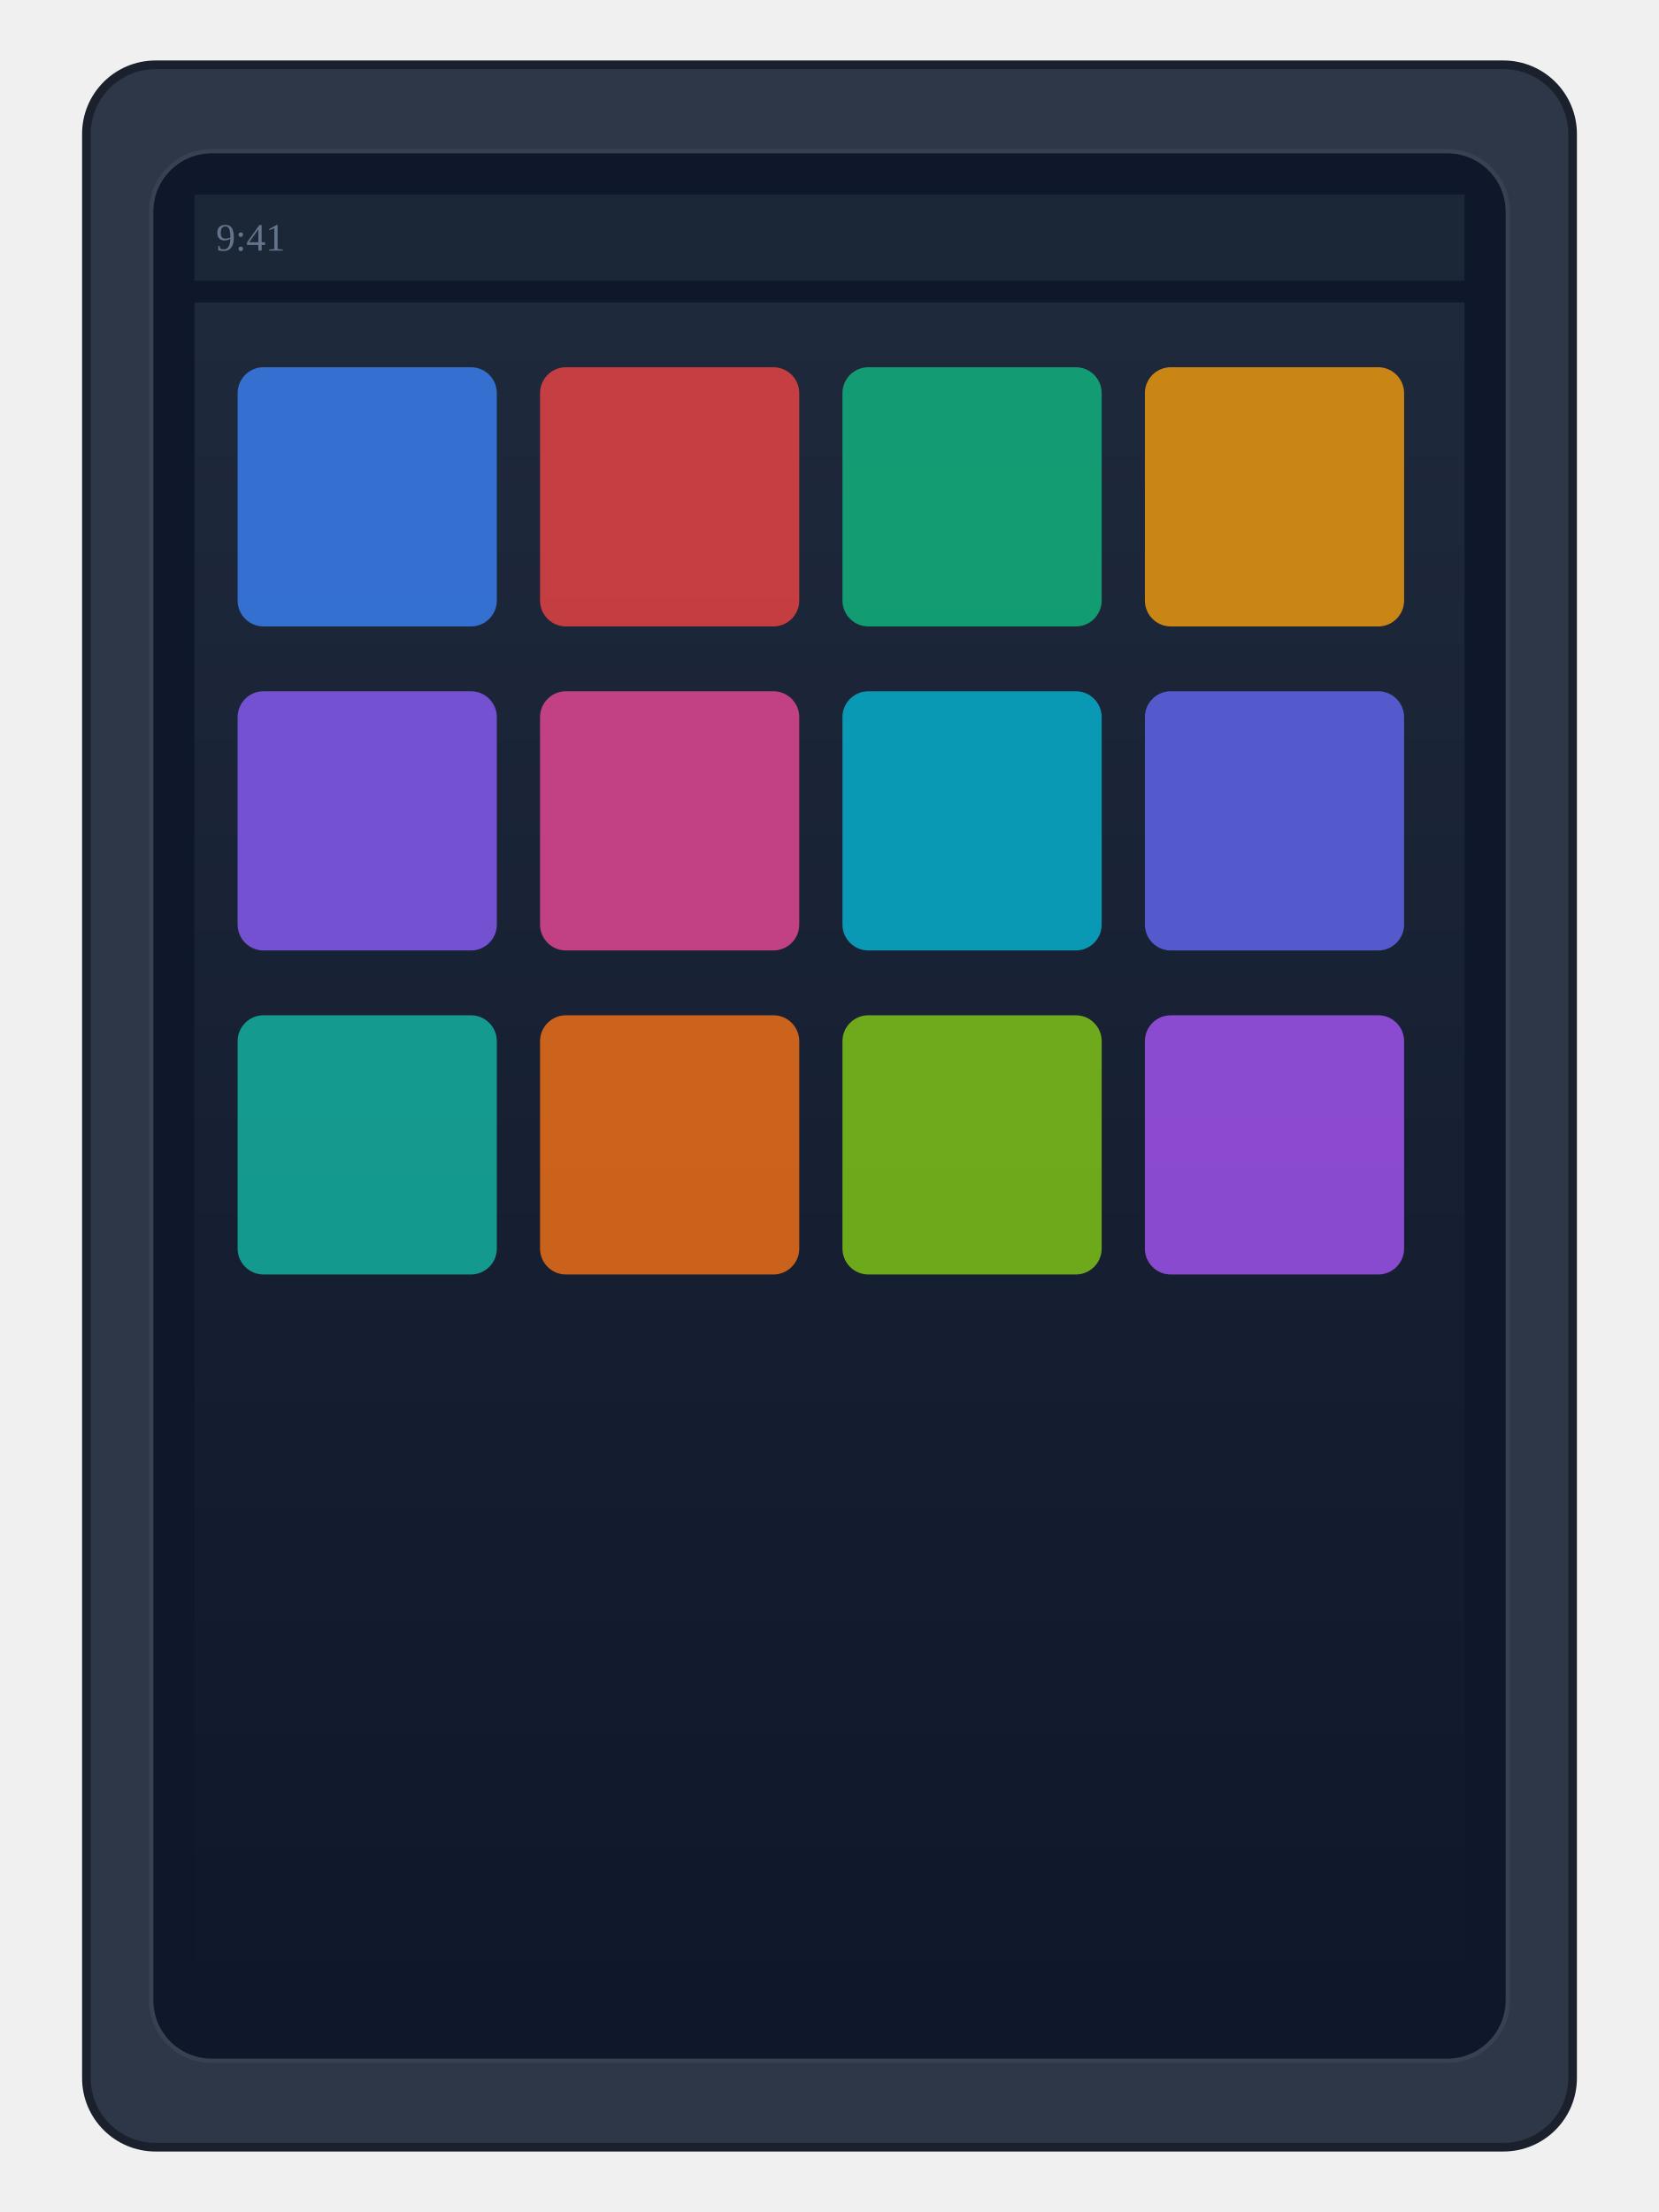
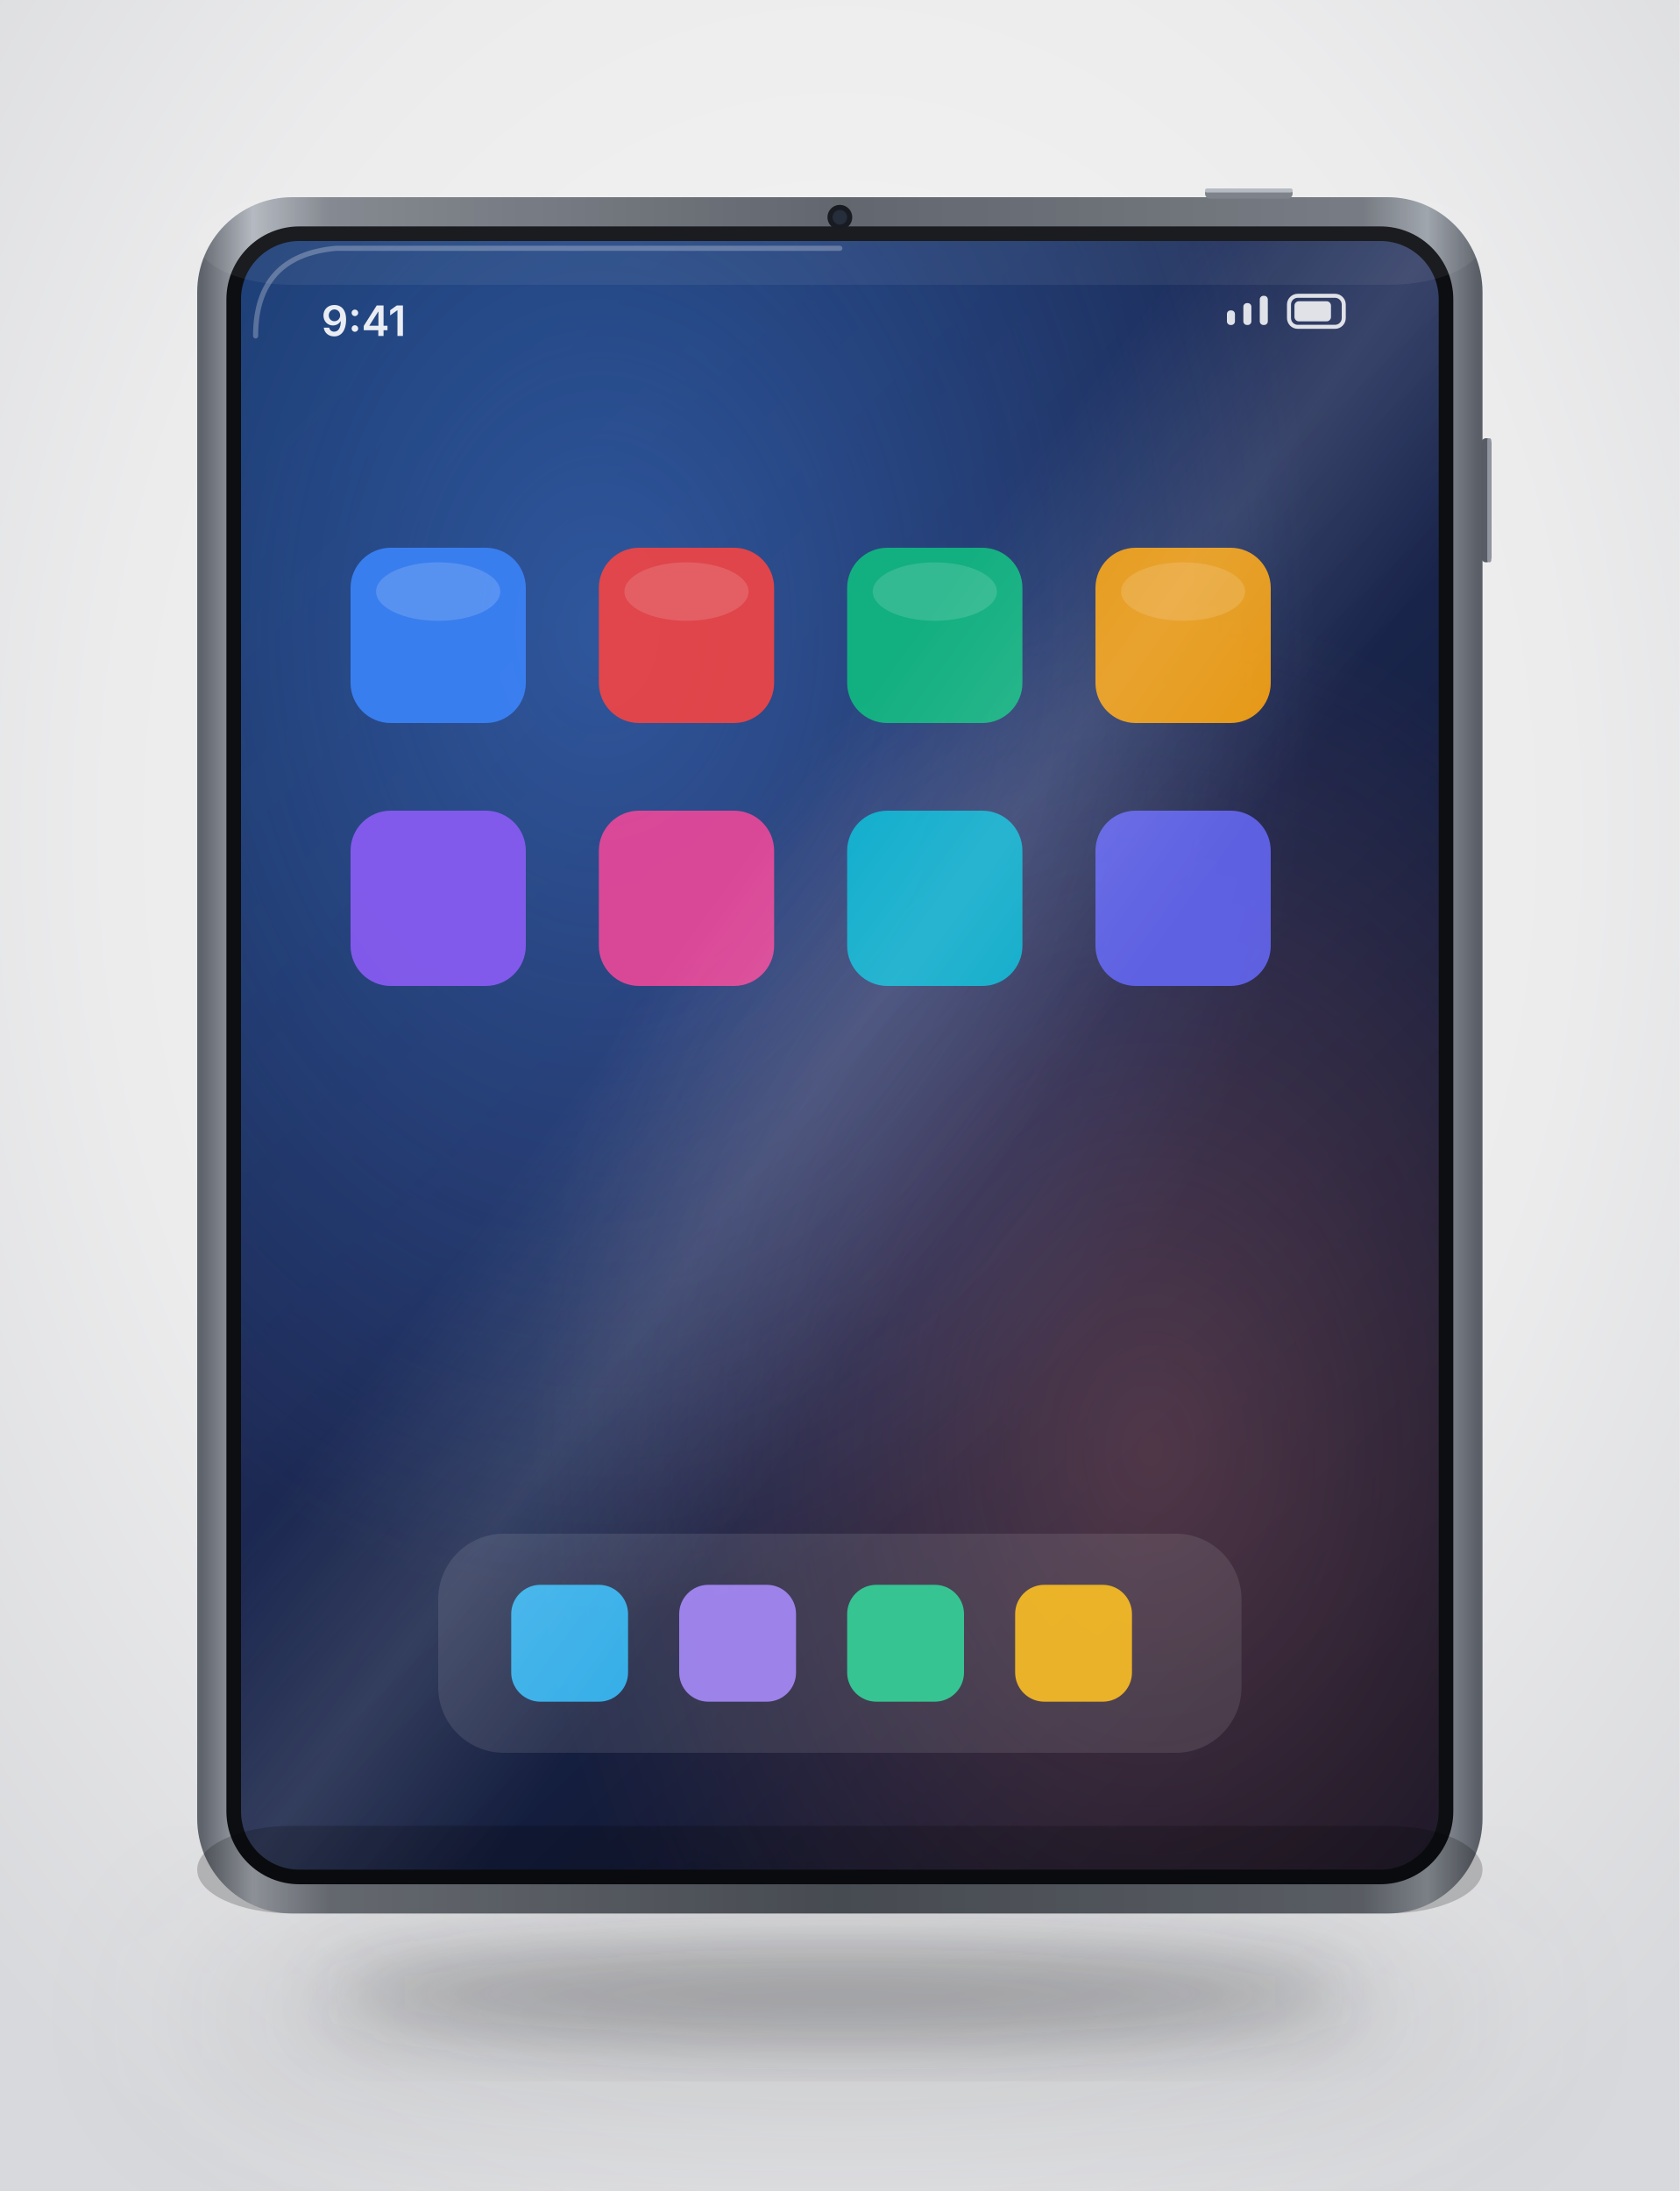
- <svg xmlns="http://www.w3.org/2000/svg" viewBox="0 0 384 512" preserveAspectRatio="xMidYMid meet">
+ <svg xmlns="http://www.w3.org/2000/svg" viewBox="0 0 460 600" preserveAspectRatio="xMidYMid meet">
  <defs>
-     <style>
-       .tablet-body { fill: #2d3748; stroke: #1a202c; stroke-width: 2; }
-       .tablet-screen { fill: #0f172a; stroke: #374151; stroke-width: 1; }
-     </style>
+     <radialGradient id="backdrop" cx="50%" cy="38%" r="72%">
+       <stop offset="0%" stop-color="#f7f7f8" />
+       <stop offset="60%" stop-color="#ececed" />
+       <stop offset="100%" stop-color="#d8d9dc" />
+     </radialGradient>
+     <linearGradient id="frame" x1="0%" y1="0%" x2="100%" y2="0%">
+       <stop offset="0%" stop-color="#5f646c" />
+       <stop offset="4%" stop-color="#b0b5bd" />
+       <stop offset="10%" stop-color="#7d828a" />
+       <stop offset="50%" stop-color="#585d65" />
+       <stop offset="91%" stop-color="#6f747c" />
+       <stop offset="96%" stop-color="#9aa0a8" />
+       <stop offset="100%" stop-color="#5a5f67" />
+     </linearGradient>
+     <linearGradient id="wallpaper" x1="15%" y1="0%" x2="85%" y2="100%">
+       <stop offset="0%" stop-color="#16305e" />
+       <stop offset="42%" stop-color="#1d2a55" />
+       <stop offset="100%" stop-color="#0a0f22" />
+     </linearGradient>
+     <radialGradient id="bloom" cx="30%" cy="24%" r="60%">
+       <stop offset="0%" stop-color="#4d90fa" stop-opacity="0.42" />
+       <stop offset="100%" stop-color="#4d90fa" stop-opacity="0" />
+     </radialGradient>
+     <radialGradient id="bloom2" cx="76%" cy="74%" r="52%">
+       <stop offset="0%" stop-color="#f2857a" stop-opacity="0.28" />
+       <stop offset="100%" stop-color="#f2857a" stop-opacity="0" />
+     </radialGradient>
+     <linearGradient id="specular" x1="0%" y1="0%" x2="100%" y2="100%">
+       <stop offset="40%" stop-color="#ffffff" stop-opacity="0" />
+       <stop offset="50%" stop-color="#ffffff" stop-opacity="0.12" />
+       <stop offset="60%" stop-color="#ffffff" stop-opacity="0" />
+     </linearGradient>
+     <filter id="contactBlur" x="-50%" y="-50%" width="200%" height="200%">
+       <feGaussianBlur stdDeviation="10" />
+     </filter>
+     <filter id="ambientBlur" x="-50%" y="-50%" width="200%" height="200%">
+       <feGaussianBlur stdDeviation="24" />
+     </filter>
+     <clipPath id="screenClip">
+       <rect x="66" y="66" width="328" height="446" rx="16" />
+     </clipPath>
  </defs>
-   <rect x="20" y="15" width="344" height="482" rx="16" class="tablet-body" />
-   <rect x="35" y="35" width="314" height="442" rx="14" class="tablet-screen" />
-   <rect x="45" y="45" width="294" height="20" fill="#1e293b" opacity="0.8" />
-   <text x="50" y="58" font-size="9" fill="#64748b">9:41</text>
-   <defs>
-     <linearGradient id="tablet-grad" x1="0%" y1="0%" x2="0%" y2="100%">
-       <stop offset="0%" style="stop-color:#1e293b;stop-opacity:1" />
-       <stop offset="100%" style="stop-color:#0f172a;stop-opacity:1" />
-     </linearGradient>
-   </defs>
-   <rect x="45" y="70" width="294" height="400" fill="url(#tablet-grad)" />
-   <rect x="55" y="85" width="60" height="60" rx="6" fill="#3b82f6" opacity="0.8" />
-   <rect x="125" y="85" width="60" height="60" rx="6" fill="#ef4444" opacity="0.8" />
-   <rect x="195" y="85" width="60" height="60" rx="6" fill="#10b981" opacity="0.8" />
-   <rect x="265" y="85" width="60" height="60" rx="6" fill="#f59e0b" opacity="0.8" />
-   <rect x="55" y="160" width="60" height="60" rx="6" fill="#8b5cf6" opacity="0.8" />
-   <rect x="125" y="160" width="60" height="60" rx="6" fill="#ec4899" opacity="0.8" />
-   <rect x="195" y="160" width="60" height="60" rx="6" fill="#06b6d4" opacity="0.8" />
-   <rect x="265" y="160" width="60" height="60" rx="6" fill="#6366f1" opacity="0.8" />
-   <rect x="55" y="235" width="60" height="60" rx="6" fill="#14b8a6" opacity="0.8" />
-   <rect x="125" y="235" width="60" height="60" rx="6" fill="#f97316" opacity="0.8" />
-   <rect x="195" y="235" width="60" height="60" rx="6" fill="#84cc16" opacity="0.8" />
-   <rect x="265" y="235" width="60" height="60" rx="6" fill="#a855f7" opacity="0.8" />
+   <rect width="460" height="600" fill="url(#backdrop)" />
+   <ellipse cx="230" cy="552" rx="180" ry="26" fill="#2b2d33" opacity="0.16" filter="url(#ambientBlur)" />
+   <ellipse cx="230" cy="546" rx="140" ry="12" fill="#1c1e24" opacity="0.32" filter="url(#contactBlur)" />
+   <rect x="54" y="54" width="352" height="470" rx="26" fill="url(#frame)" />
+   <rect x="62" y="62" width="336" height="454" rx="20" fill="#0c0e12" />
+   <g clip-path="url(#screenClip)">
+     <rect x="66" y="66" width="328" height="446" fill="url(#wallpaper)" />
+     <rect x="66" y="66" width="328" height="446" fill="url(#bloom)" />
+     <rect x="66" y="66" width="328" height="446" fill="url(#bloom2)" />
+     <text x="88" y="92" font-family="system-ui,-apple-system,'Segoe UI',sans-serif" font-size="11.5" font-weight="600" fill="#ffffff" opacity="0.9">9:41</text>
+     <g fill="#ffffff" opacity="0.85">
+       <rect x="336" y="85" width="2.2" height="4" rx="1" />
+       <rect x="340.5" y="83" width="2.2" height="6" rx="1" />
+       <rect x="345" y="81" width="2.2" height="8" rx="1" />
+       <rect x="353" y="81" width="15" height="8.5" rx="2.4" fill="none" stroke="#ffffff" stroke-width="1.1" />
+       <rect x="354.5" y="82.5" width="10" height="5.5" rx="1.2" />
+     </g>
+     <g>
+       <rect x="96" y="150" width="48" height="48" rx="11" fill="#3b82f6" opacity="0.92" />
+       <rect x="164" y="150" width="48" height="48" rx="11" fill="#ef4444" opacity="0.92" />
+       <rect x="232" y="150" width="48" height="48" rx="11" fill="#10b981" opacity="0.92" />
+       <rect x="300" y="150" width="48" height="48" rx="11" fill="#f59e0b" opacity="0.92" />
+       <rect x="96" y="222" width="48" height="48" rx="11" fill="#8b5cf6" opacity="0.9" />
+       <rect x="164" y="222" width="48" height="48" rx="11" fill="#ec4899" opacity="0.9" />
+       <rect x="232" y="222" width="48" height="48" rx="11" fill="#06b6d4" opacity="0.9" />
+       <rect x="300" y="222" width="48" height="48" rx="11" fill="#6366f1" opacity="0.9" />
+       <ellipse cx="120" cy="162" rx="17" ry="8" fill="#ffffff" opacity="0.16" />
+       <ellipse cx="188" cy="162" rx="17" ry="8" fill="#ffffff" opacity="0.14" />
+       <ellipse cx="256" cy="162" rx="17" ry="8" fill="#ffffff" opacity="0.14" />
+       <ellipse cx="324" cy="162" rx="17" ry="8" fill="#ffffff" opacity="0.14" />
+     </g>
+     <rect x="120" y="420" width="220" height="60" rx="18" fill="#ffffff" opacity="0.10" />
+     <rect x="140" y="434" width="32" height="32" rx="8" fill="#38bdf8" opacity="0.9" />
+     <rect x="186" y="434" width="32" height="32" rx="8" fill="#a78bfa" opacity="0.9" />
+     <rect x="232" y="434" width="32" height="32" rx="8" fill="#34d399" opacity="0.9" />
+     <rect x="278" y="434" width="32" height="32" rx="8" fill="#fbbf24" opacity="0.9" />
+     <rect x="66" y="66" width="328" height="446" fill="url(#specular)" />
+   </g>
+   <circle cx="230" cy="59.5" r="3.4" fill="#0a0d14" />
+   <circle cx="230" cy="59.5" r="2" fill="#18202f" />
+   <path d="M 70 92 Q 70 70 92 68 L 230 68" stroke="#ffffff" stroke-opacity="0.26" stroke-width="1.4" fill="none" stroke-linecap="round" />
+   <rect x="54" y="54" width="352" height="24" rx="26" fill="#ffffff" opacity="0.06" />
+   <rect x="54" y="500" width="352" height="24" rx="26" fill="#000000" opacity="0.20" />
+   <rect x="330" y="51.6" width="24" height="2.8" rx="1.4" fill="#7e838b" />
+   <rect x="330" y="51.6" width="24" height="1.1" rx="0.55" fill="#b6bbc3" />
+   <rect x="405.6" y="120" width="2.8" height="34" rx="1.4" fill="#585d65" />
+   <rect x="407.3" y="120" width="1.1" height="34" rx="0.55" fill="#9095a0" />
</svg>
